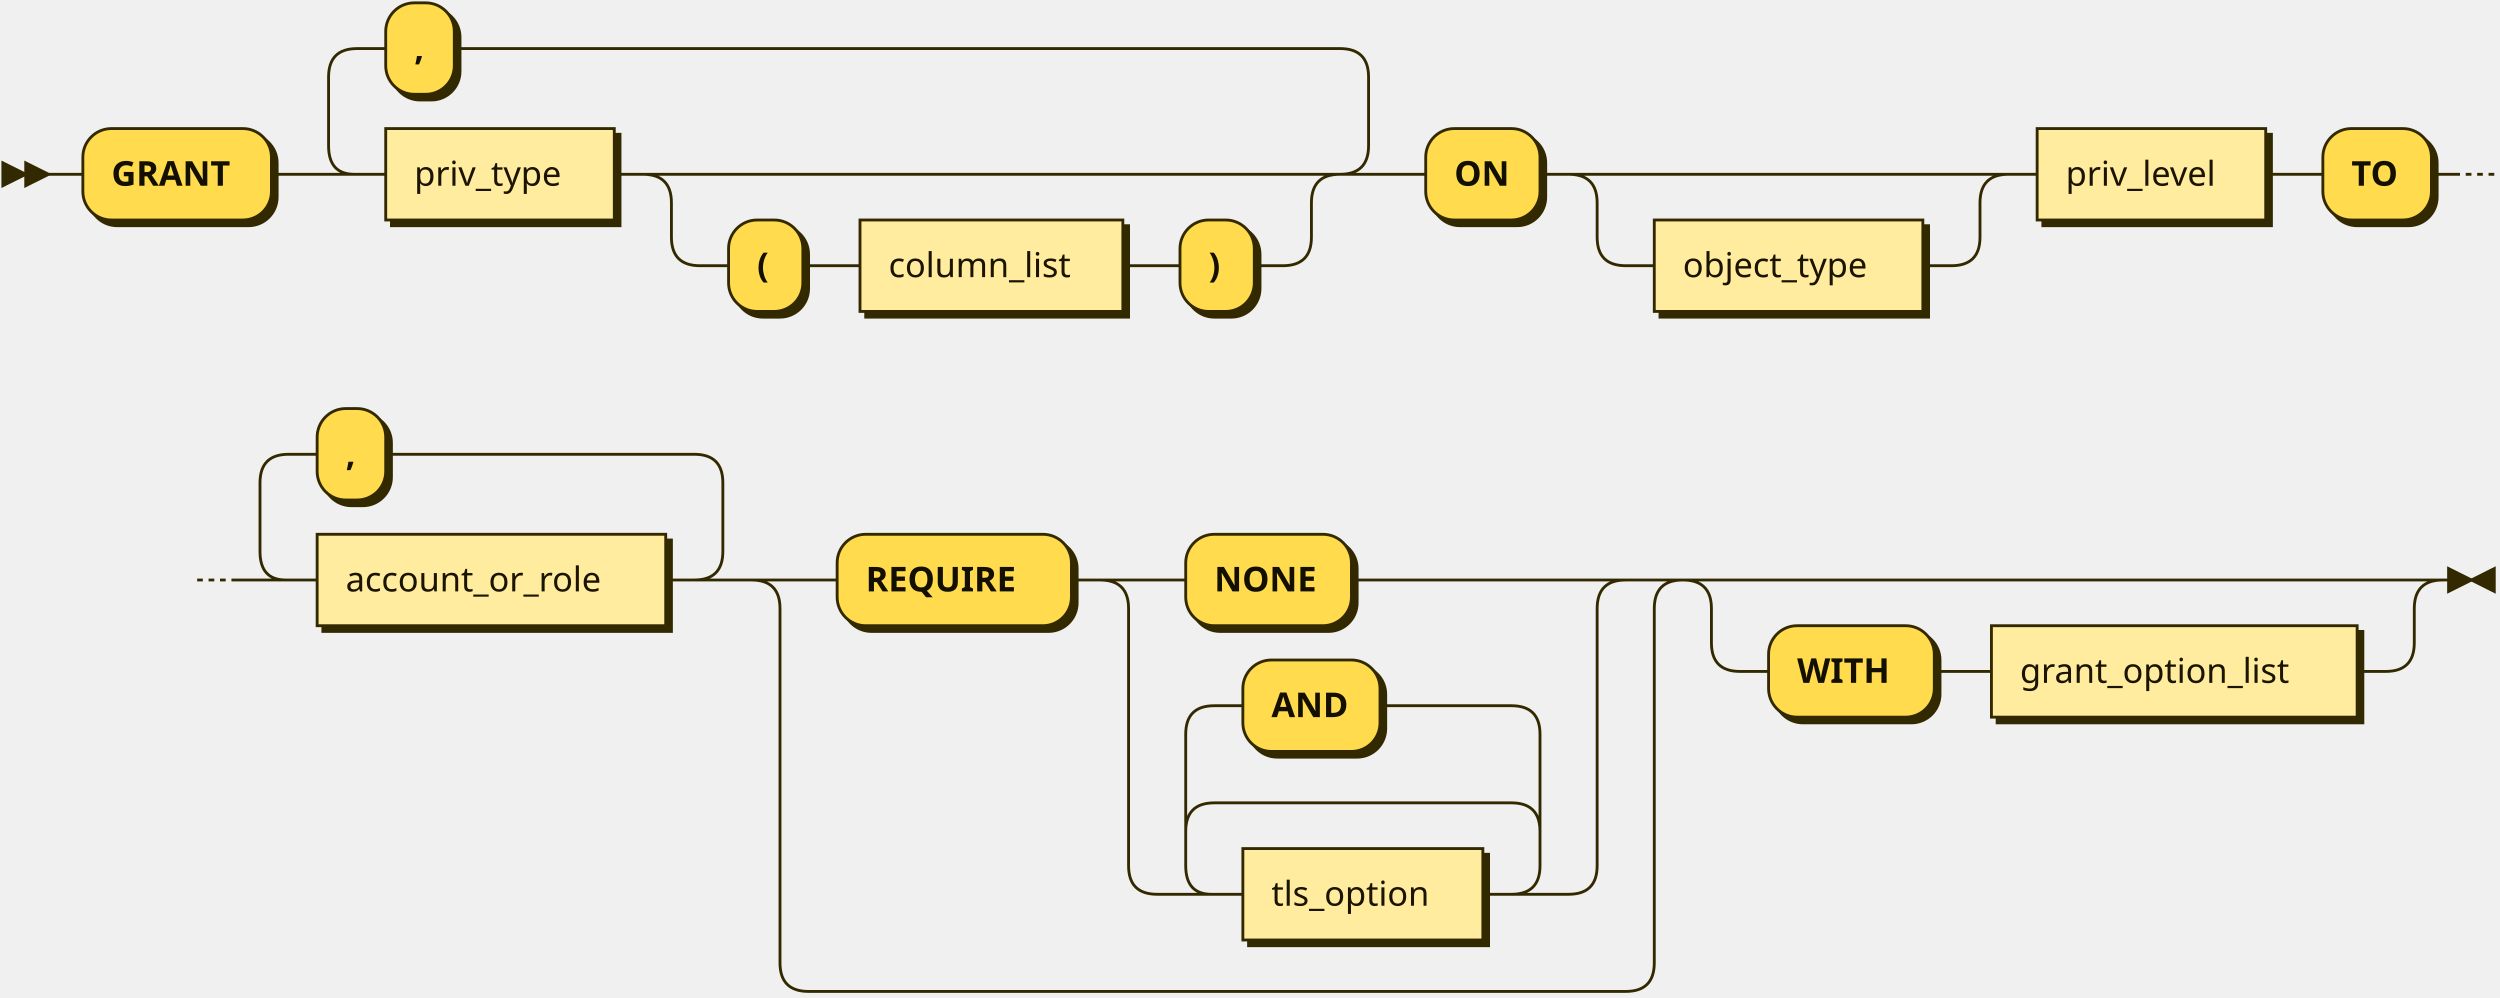
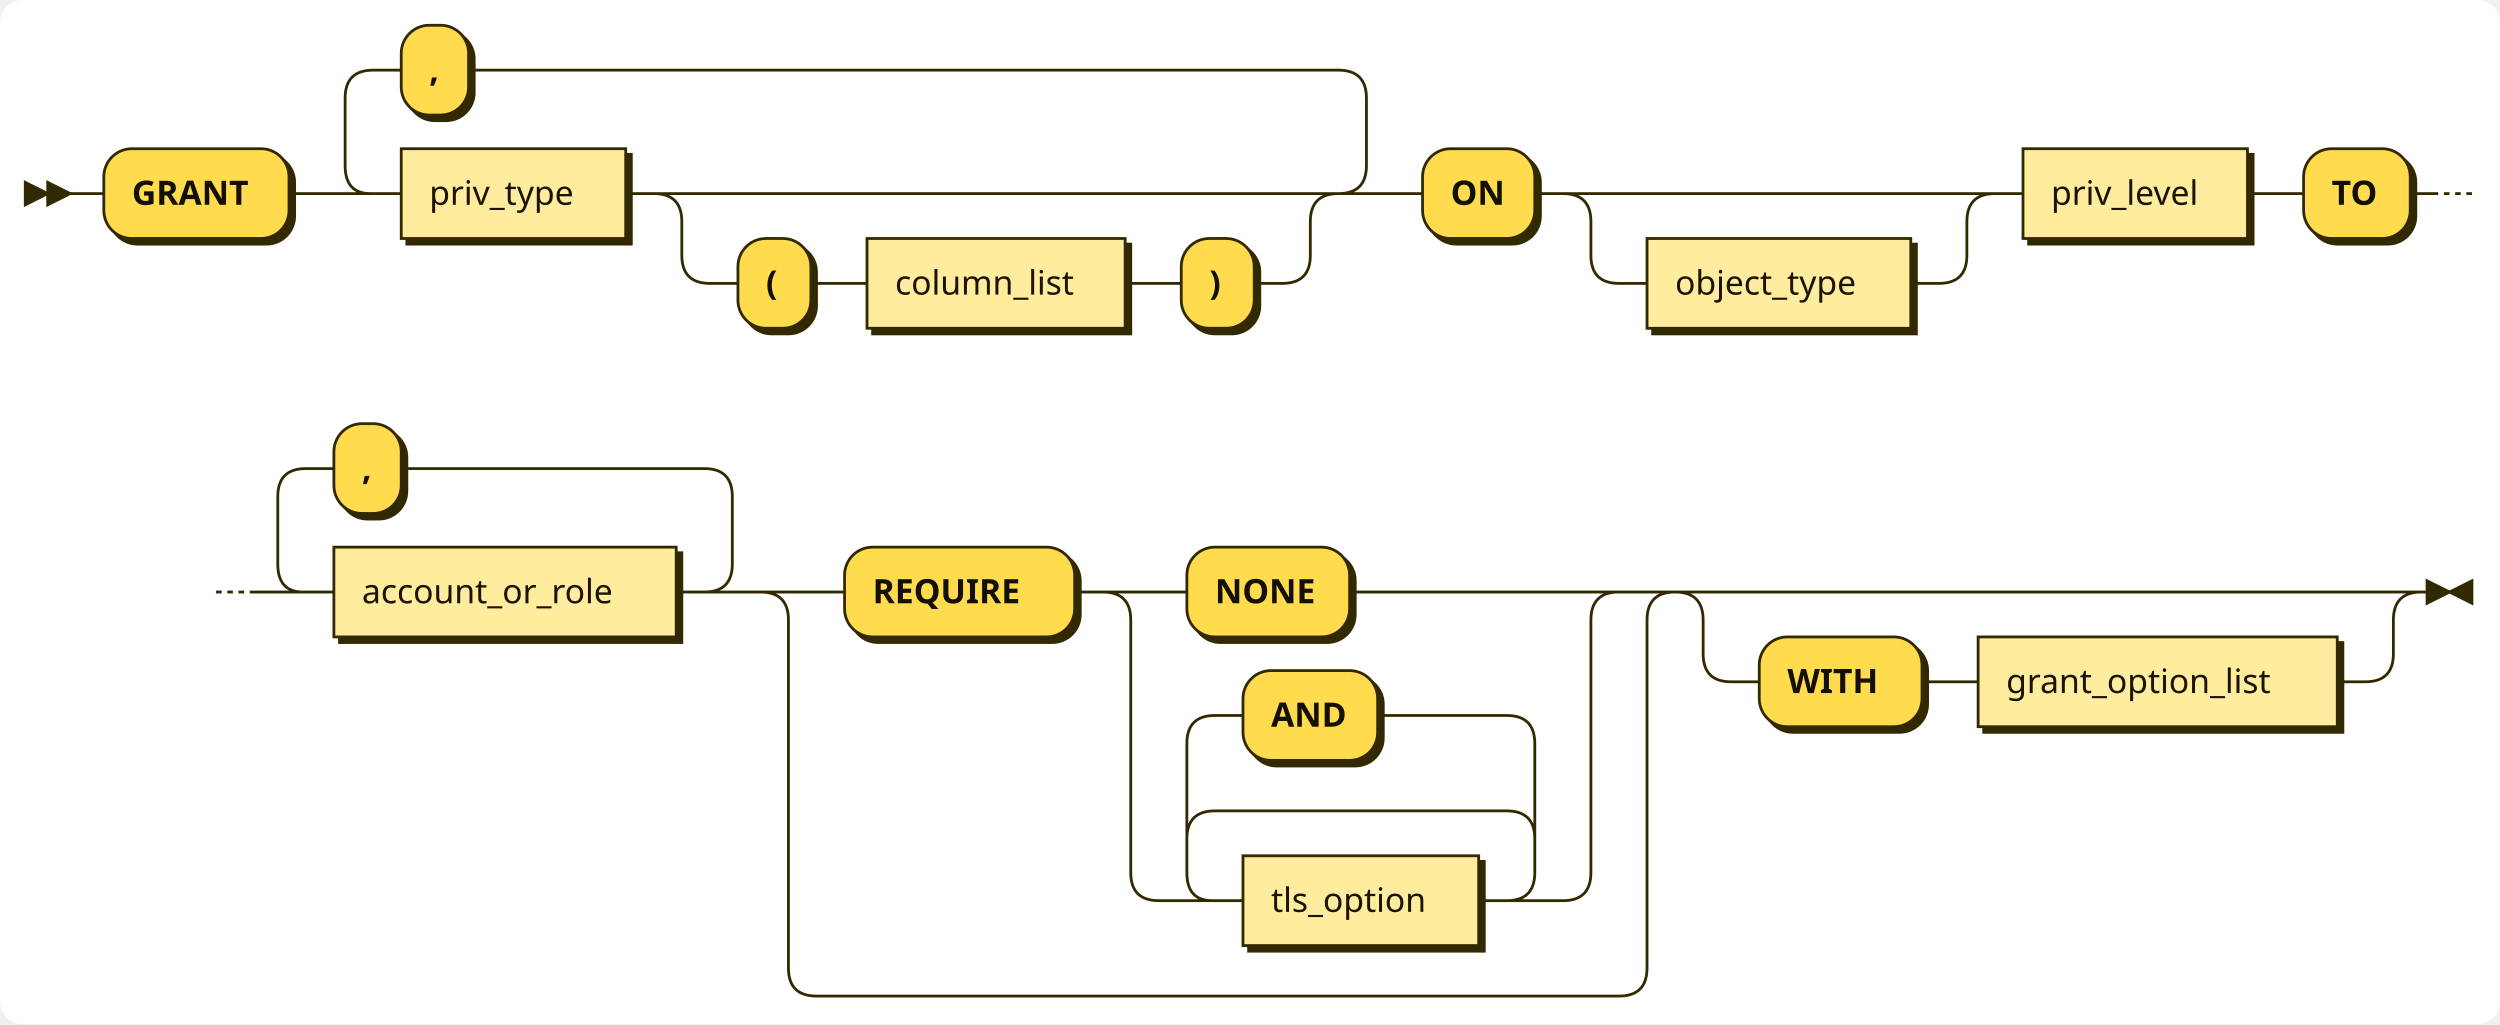
- <svg xmlns="http://www.w3.org/2000/svg" xmlns:xlink="http://www.w3.org/1999/xlink" width="875" height="349">
+ <svg xmlns="http://www.w3.org/2000/svg" xmlns:xlink="http://www.w3.org/1999/xlink" width="891" height="365">
  <defs>
    <style type="text/css">
    @namespace "http://www.w3.org/2000/svg";
    .line                 {fill: none; stroke: #332900; stroke-width: 1;}
    .bold-line            {stroke: #141000; shape-rendering: crispEdges; stroke-width: 2;}
    .thin-line            {stroke: #1F1800; shape-rendering: crispEdges}
    .filled               {fill: #332900; stroke: none;}
    text.terminal         {font-family: Verdana, Sans-serif;
                            font-size: 12px;
                            fill: #141000;
                            font-weight: bold;
                          }
    text.nonterminal      {font-family: Verdana, Sans-serif;
                            font-size: 12px;
                            fill: #1A1400;
                            font-weight: normal;
                          }
    text.regexp           {font-family: Verdana, Sans-serif;
                            font-size: 12px;
                            fill: #1F1800;
                            font-weight: normal;
                          }
    rect, circle, polygon {fill: #332900; stroke: #332900;}
    rect.terminal         {fill: #FFDB4D; stroke: #332900; stroke-width: 1;}
    rect.nonterminal      {fill: #FFEC9E; stroke: #332900; stroke-width: 1;}
    rect.text             {fill: none; stroke: none;}
    polygon.regexp        {fill: #FFF4C7; stroke: #332900; stroke-width: 1;}
  </style>
  </defs>
-   <polygon points="9 61 1 57 1 65" />
-   <polygon points="17 61 9 57 9 65" />
-   <rect x="31" y="47" width="66" height="32" rx="10" />
-   <rect x="29" y="45" width="66" height="32" class="terminal" rx="10" />
-   <text class="terminal" x="39" y="65">GRANT</text>
-   <a xlink:href="#priv_type" xlink:title="priv_type">
-     <rect x="137" y="47" width="80" height="32" />
-     <rect x="135" y="45" width="80" height="32" class="nonterminal" />
-     <text class="nonterminal" x="145" y="65">priv_type</text>
-   </a>
-   <rect x="257" y="79" width="26" height="32" rx="10" />
-   <rect x="255" y="77" width="26" height="32" class="terminal" rx="10" />
-   <text class="terminal" x="265" y="97">(</text>
-   <a xlink:href="#column_list" xlink:title="column_list">
-     <rect x="303" y="79" width="92" height="32" />
-     <rect x="301" y="77" width="92" height="32" class="nonterminal" />
-     <text class="nonterminal" x="311" y="97">column_list</text>
-   </a>
-   <rect x="415" y="79" width="26" height="32" rx="10" />
-   <rect x="413" y="77" width="26" height="32" class="terminal" rx="10" />
-   <text class="terminal" x="423" y="97">)</text>
-   <rect x="137" y="3" width="24" height="32" rx="10" />
-   <rect x="135" y="1" width="24" height="32" class="terminal" rx="10" />
-   <text class="terminal" x="145" y="21">,</text>
-   <rect x="501" y="47" width="40" height="32" rx="10" />
-   <rect x="499" y="45" width="40" height="32" class="terminal" rx="10" />
-   <text class="terminal" x="509" y="65">ON</text>
-   <a xlink:href="#object_type" xlink:title="object_type">
-     <rect x="581" y="79" width="94" height="32" />
-     <rect x="579" y="77" width="94" height="32" class="nonterminal" />
-     <text class="nonterminal" x="589" y="97">object_type</text>
-   </a>
-   <a xlink:href="#priv_level" xlink:title="priv_level">
-     <rect x="715" y="47" width="80" height="32" />
-     <rect x="713" y="45" width="80" height="32" class="nonterminal" />
-     <text class="nonterminal" x="723" y="65">priv_level</text>
-   </a>
-   <rect x="815" y="47" width="38" height="32" rx="10" />
-   <rect x="813" y="45" width="38" height="32" class="terminal" rx="10" />
-   <text class="terminal" x="823" y="65">TO</text>
-   <a xlink:href="#account_or_role" xlink:title="account_or_role">
-     <rect x="113" y="189" width="122" height="32" />
-     <rect x="111" y="187" width="122" height="32" class="nonterminal" />
-     <text class="nonterminal" x="121" y="207">account_or_role</text>
-   </a>
-   <rect x="113" y="145" width="24" height="32" rx="10" />
-   <rect x="111" y="143" width="24" height="32" class="terminal" rx="10" />
-   <text class="terminal" x="121" y="163">,</text>
-   <rect x="295" y="189" width="82" height="32" rx="10" />
-   <rect x="293" y="187" width="82" height="32" class="terminal" rx="10" />
-   <text class="terminal" x="303" y="207">REQUIRE</text>
-   <rect x="417" y="189" width="58" height="32" rx="10" />
-   <rect x="415" y="187" width="58" height="32" class="terminal" rx="10" />
-   <text class="terminal" x="425" y="207">NONE</text>
-   <a xlink:href="#tls_option" xlink:title="tls_option">
-     <rect x="437" y="299" width="84" height="32" />
-     <rect x="435" y="297" width="84" height="32" class="nonterminal" />
-     <text class="nonterminal" x="445" y="317">tls_option</text>
-   </a>
-   <rect x="437" y="233" width="48" height="32" rx="10" />
-   <rect x="435" y="231" width="48" height="32" class="terminal" rx="10" />
-   <text class="terminal" x="445" y="251">AND</text>
-   <rect x="621" y="221" width="58" height="32" rx="10" />
-   <rect x="619" y="219" width="58" height="32" class="terminal" rx="10" />
-   <text class="terminal" x="629" y="239">WITH</text>
-   <a xlink:href="#grant_option_list" xlink:title="grant_option_list">
-     <rect x="699" y="221" width="128" height="32" />
-     <rect x="697" y="219" width="128" height="32" class="nonterminal" />
-     <text class="nonterminal" x="707" y="239">grant_option_list</text>
-   </a>
-   <path class="line" d="m17 61 h2 m0 0 h10 m66 0 h10 m20 0 h10 m80 0 h10 m20 0 h10 m0 0 h194 m-224 0 h20 m204 0 h20 m-244 0 q10 0 10 10 m224 0 q0 -10 10 -10 m-234 10 v12 m224 0 v-12 m-224 12 q0 10 10 10 m204 0 q10 0 10 -10 m-214 10 h10 m26 0 h10 m0 0 h10 m92 0 h10 m0 0 h10 m26 0 h10 m-344 -32 l20 0 m-1 0 q-9 0 -9 -10 l0 -24 q0 -10 10 -10 m344 44 l20 0 m-20 0 q10 0 10 -10 l0 -24 q0 -10 -10 -10 m-344 0 h10 m24 0 h10 m0 0 h300 m20 44 h10 m40 0 h10 m20 0 h10 m0 0 h104 m-134 0 h20 m114 0 h20 m-154 0 q10 0 10 10 m134 0 q0 -10 10 -10 m-144 10 v12 m134 0 v-12 m-134 12 q0 10 10 10 m114 0 q10 0 10 -10 m-124 10 h10 m94 0 h10 m20 -32 h10 m80 0 h10 m0 0 h10 m38 0 h10 m2 0 l2 0 m2 0 l2 0 m2 0 l2 0 m-804 142 l2 0 m2 0 l2 0 m2 0 l2 0 m22 0 h10 m122 0 h10 m-162 0 l20 0 m-1 0 q-9 0 -9 -10 l0 -24 q0 -10 10 -10 m142 44 l20 0 m-20 0 q10 0 10 -10 l0 -24 q0 -10 -10 -10 m-142 0 h10 m24 0 h10 m0 0 h98 m40 44 h10 m82 0 h10 m20 0 h10 m58 0 h10 m0 0 h66 m-164 0 h20 m144 0 h20 m-184 0 q10 0 10 10 m164 0 q0 -10 10 -10 m-174 10 v90 m164 0 v-90 m-164 90 q0 10 10 10 m144 0 q10 0 10 -10 m-134 10 h10 m84 0 h10 m-124 0 l20 0 m-1 0 q-9 0 -9 -10 l0 -12 q0 -10 10 -10 m104 32 l20 0 m-20 0 q10 0 10 -10 l0 -12 q0 -10 -10 -10 m-104 0 h10 m0 0 h94 m-114 10 l0 -34 q0 -10 10 -10 m114 44 l0 -34 q0 -10 -10 -10 m-104 0 h10 m48 0 h10 m0 0 h36 m-266 -44 h20 m286 0 h20 m-326 0 q10 0 10 10 m306 0 q0 -10 10 -10 m-316 10 v124 m306 0 v-124 m-306 124 q0 10 10 10 m286 0 q10 0 10 -10 m-296 10 h10 m0 0 h276 m40 -144 h10 m0 0 h216 m-246 0 h20 m226 0 h20 m-266 0 q10 0 10 10 m246 0 q0 -10 10 -10 m-256 10 v12 m246 0 v-12 m-246 12 q0 10 10 10 m226 0 q10 0 10 -10 m-236 10 h10 m58 0 h10 m0 0 h10 m128 0 h10 m23 -32 h-3" />
-   <polygon points="865 203 873 199 873 207" />
-   <polygon points="865 203 857 199 857 207" />
+   <rect class="plate" width="100%" height="100%" rx="8" style="fill: #FFFFFF; stroke: none" />
+   <g transform="translate(8 8)">
+     <polygon points="9 61 1 57 1 65" />
+     <polygon points="17 61 9 57 9 65" />
+     <rect x="31" y="47" width="66" height="32" rx="10" />
+     <rect x="29" y="45" width="66" height="32" class="terminal" rx="10" />
+     <text class="terminal" x="39" y="65">GRANT</text>
+     <a xlink:href="#priv_type" xlink:title="priv_type">
+       <rect x="137" y="47" width="80" height="32" />
+       <rect x="135" y="45" width="80" height="32" class="nonterminal" />
+       <text class="nonterminal" x="145" y="65">priv_type</text>
+     </a>
+     <rect x="257" y="79" width="26" height="32" rx="10" />
+     <rect x="255" y="77" width="26" height="32" class="terminal" rx="10" />
+     <text class="terminal" x="265" y="97">(</text>
+     <a xlink:href="#column_list" xlink:title="column_list">
+       <rect x="303" y="79" width="92" height="32" />
+       <rect x="301" y="77" width="92" height="32" class="nonterminal" />
+       <text class="nonterminal" x="311" y="97">column_list</text>
+     </a>
+     <rect x="415" y="79" width="26" height="32" rx="10" />
+     <rect x="413" y="77" width="26" height="32" class="terminal" rx="10" />
+     <text class="terminal" x="423" y="97">)</text>
+     <rect x="137" y="3" width="24" height="32" rx="10" />
+     <rect x="135" y="1" width="24" height="32" class="terminal" rx="10" />
+     <text class="terminal" x="145" y="21">,</text>
+     <rect x="501" y="47" width="40" height="32" rx="10" />
+     <rect x="499" y="45" width="40" height="32" class="terminal" rx="10" />
+     <text class="terminal" x="509" y="65">ON</text>
+     <a xlink:href="#object_type" xlink:title="object_type">
+       <rect x="581" y="79" width="94" height="32" />
+       <rect x="579" y="77" width="94" height="32" class="nonterminal" />
+       <text class="nonterminal" x="589" y="97">object_type</text>
+     </a>
+     <a xlink:href="#priv_level" xlink:title="priv_level">
+       <rect x="715" y="47" width="80" height="32" />
+       <rect x="713" y="45" width="80" height="32" class="nonterminal" />
+       <text class="nonterminal" x="723" y="65">priv_level</text>
+     </a>
+     <rect x="815" y="47" width="38" height="32" rx="10" />
+     <rect x="813" y="45" width="38" height="32" class="terminal" rx="10" />
+     <text class="terminal" x="823" y="65">TO</text>
+     <a xlink:href="#account_or_role" xlink:title="account_or_role">
+       <rect x="113" y="189" width="122" height="32" />
+       <rect x="111" y="187" width="122" height="32" class="nonterminal" />
+       <text class="nonterminal" x="121" y="207">account_or_role</text>
+     </a>
+     <rect x="113" y="145" width="24" height="32" rx="10" />
+     <rect x="111" y="143" width="24" height="32" class="terminal" rx="10" />
+     <text class="terminal" x="121" y="163">,</text>
+     <rect x="295" y="189" width="82" height="32" rx="10" />
+     <rect x="293" y="187" width="82" height="32" class="terminal" rx="10" />
+     <text class="terminal" x="303" y="207">REQUIRE</text>
+     <rect x="417" y="189" width="58" height="32" rx="10" />
+     <rect x="415" y="187" width="58" height="32" class="terminal" rx="10" />
+     <text class="terminal" x="425" y="207">NONE</text>
+     <a xlink:href="#tls_option" xlink:title="tls_option">
+       <rect x="437" y="299" width="84" height="32" />
+       <rect x="435" y="297" width="84" height="32" class="nonterminal" />
+       <text class="nonterminal" x="445" y="317">tls_option</text>
+     </a>
+     <rect x="437" y="233" width="48" height="32" rx="10" />
+     <rect x="435" y="231" width="48" height="32" class="terminal" rx="10" />
+     <text class="terminal" x="445" y="251">AND</text>
+     <rect x="621" y="221" width="58" height="32" rx="10" />
+     <rect x="619" y="219" width="58" height="32" class="terminal" rx="10" />
+     <text class="terminal" x="629" y="239">WITH</text>
+     <a xlink:href="#grant_option_list" xlink:title="grant_option_list">
+       <rect x="699" y="221" width="128" height="32" />
+       <rect x="697" y="219" width="128" height="32" class="nonterminal" />
+       <text class="nonterminal" x="707" y="239">grant_option_list</text>
+     </a>
+     <path class="line" d="m17 61 h2 m0 0 h10 m66 0 h10 m20 0 h10 m80 0 h10 m20 0 h10 m0 0 h194 m-224 0 h20 m204 0 h20 m-244 0 q10 0 10 10 m224 0 q0 -10 10 -10 m-234 10 v12 m224 0 v-12 m-224 12 q0 10 10 10 m204 0 q10 0 10 -10 m-214 10 h10 m26 0 h10 m0 0 h10 m92 0 h10 m0 0 h10 m26 0 h10 m-344 -32 l20 0 m-1 0 q-9 0 -9 -10 l0 -24 q0 -10 10 -10 m344 44 l20 0 m-20 0 q10 0 10 -10 l0 -24 q0 -10 -10 -10 m-344 0 h10 m24 0 h10 m0 0 h300 m20 44 h10 m40 0 h10 m20 0 h10 m0 0 h104 m-134 0 h20 m114 0 h20 m-154 0 q10 0 10 10 m134 0 q0 -10 10 -10 m-144 10 v12 m134 0 v-12 m-134 12 q0 10 10 10 m114 0 q10 0 10 -10 m-124 10 h10 m94 0 h10 m20 -32 h10 m80 0 h10 m0 0 h10 m38 0 h10 m2 0 l2 0 m2 0 l2 0 m2 0 l2 0 m-804 142 l2 0 m2 0 l2 0 m2 0 l2 0 m22 0 h10 m122 0 h10 m-162 0 l20 0 m-1 0 q-9 0 -9 -10 l0 -24 q0 -10 10 -10 m142 44 l20 0 m-20 0 q10 0 10 -10 l0 -24 q0 -10 -10 -10 m-142 0 h10 m24 0 h10 m0 0 h98 m40 44 h10 m82 0 h10 m20 0 h10 m58 0 h10 m0 0 h66 m-164 0 h20 m144 0 h20 m-184 0 q10 0 10 10 m164 0 q0 -10 10 -10 m-174 10 v90 m164 0 v-90 m-164 90 q0 10 10 10 m144 0 q10 0 10 -10 m-134 10 h10 m84 0 h10 m-124 0 l20 0 m-1 0 q-9 0 -9 -10 l0 -12 q0 -10 10 -10 m104 32 l20 0 m-20 0 q10 0 10 -10 l0 -12 q0 -10 -10 -10 m-104 0 h10 m0 0 h94 m-114 10 l0 -34 q0 -10 10 -10 m114 44 l0 -34 q0 -10 -10 -10 m-104 0 h10 m48 0 h10 m0 0 h36 m-266 -44 h20 m286 0 h20 m-326 0 q10 0 10 10 m306 0 q0 -10 10 -10 m-316 10 v124 m306 0 v-124 m-306 124 q0 10 10 10 m286 0 q10 0 10 -10 m-296 10 h10 m0 0 h276 m40 -144 h10 m0 0 h216 m-246 0 h20 m226 0 h20 m-266 0 q10 0 10 10 m246 0 q0 -10 10 -10 m-256 10 v12 m246 0 v-12 m-246 12 q0 10 10 10 m226 0 q10 0 10 -10 m-236 10 h10 m58 0 h10 m0 0 h10 m128 0 h10 m23 -32 h-3" />
+     <polygon points="865 203 873 199 873 207" />
+     <polygon points="865 203 857 199 857 207" />
+   </g>
</svg>
